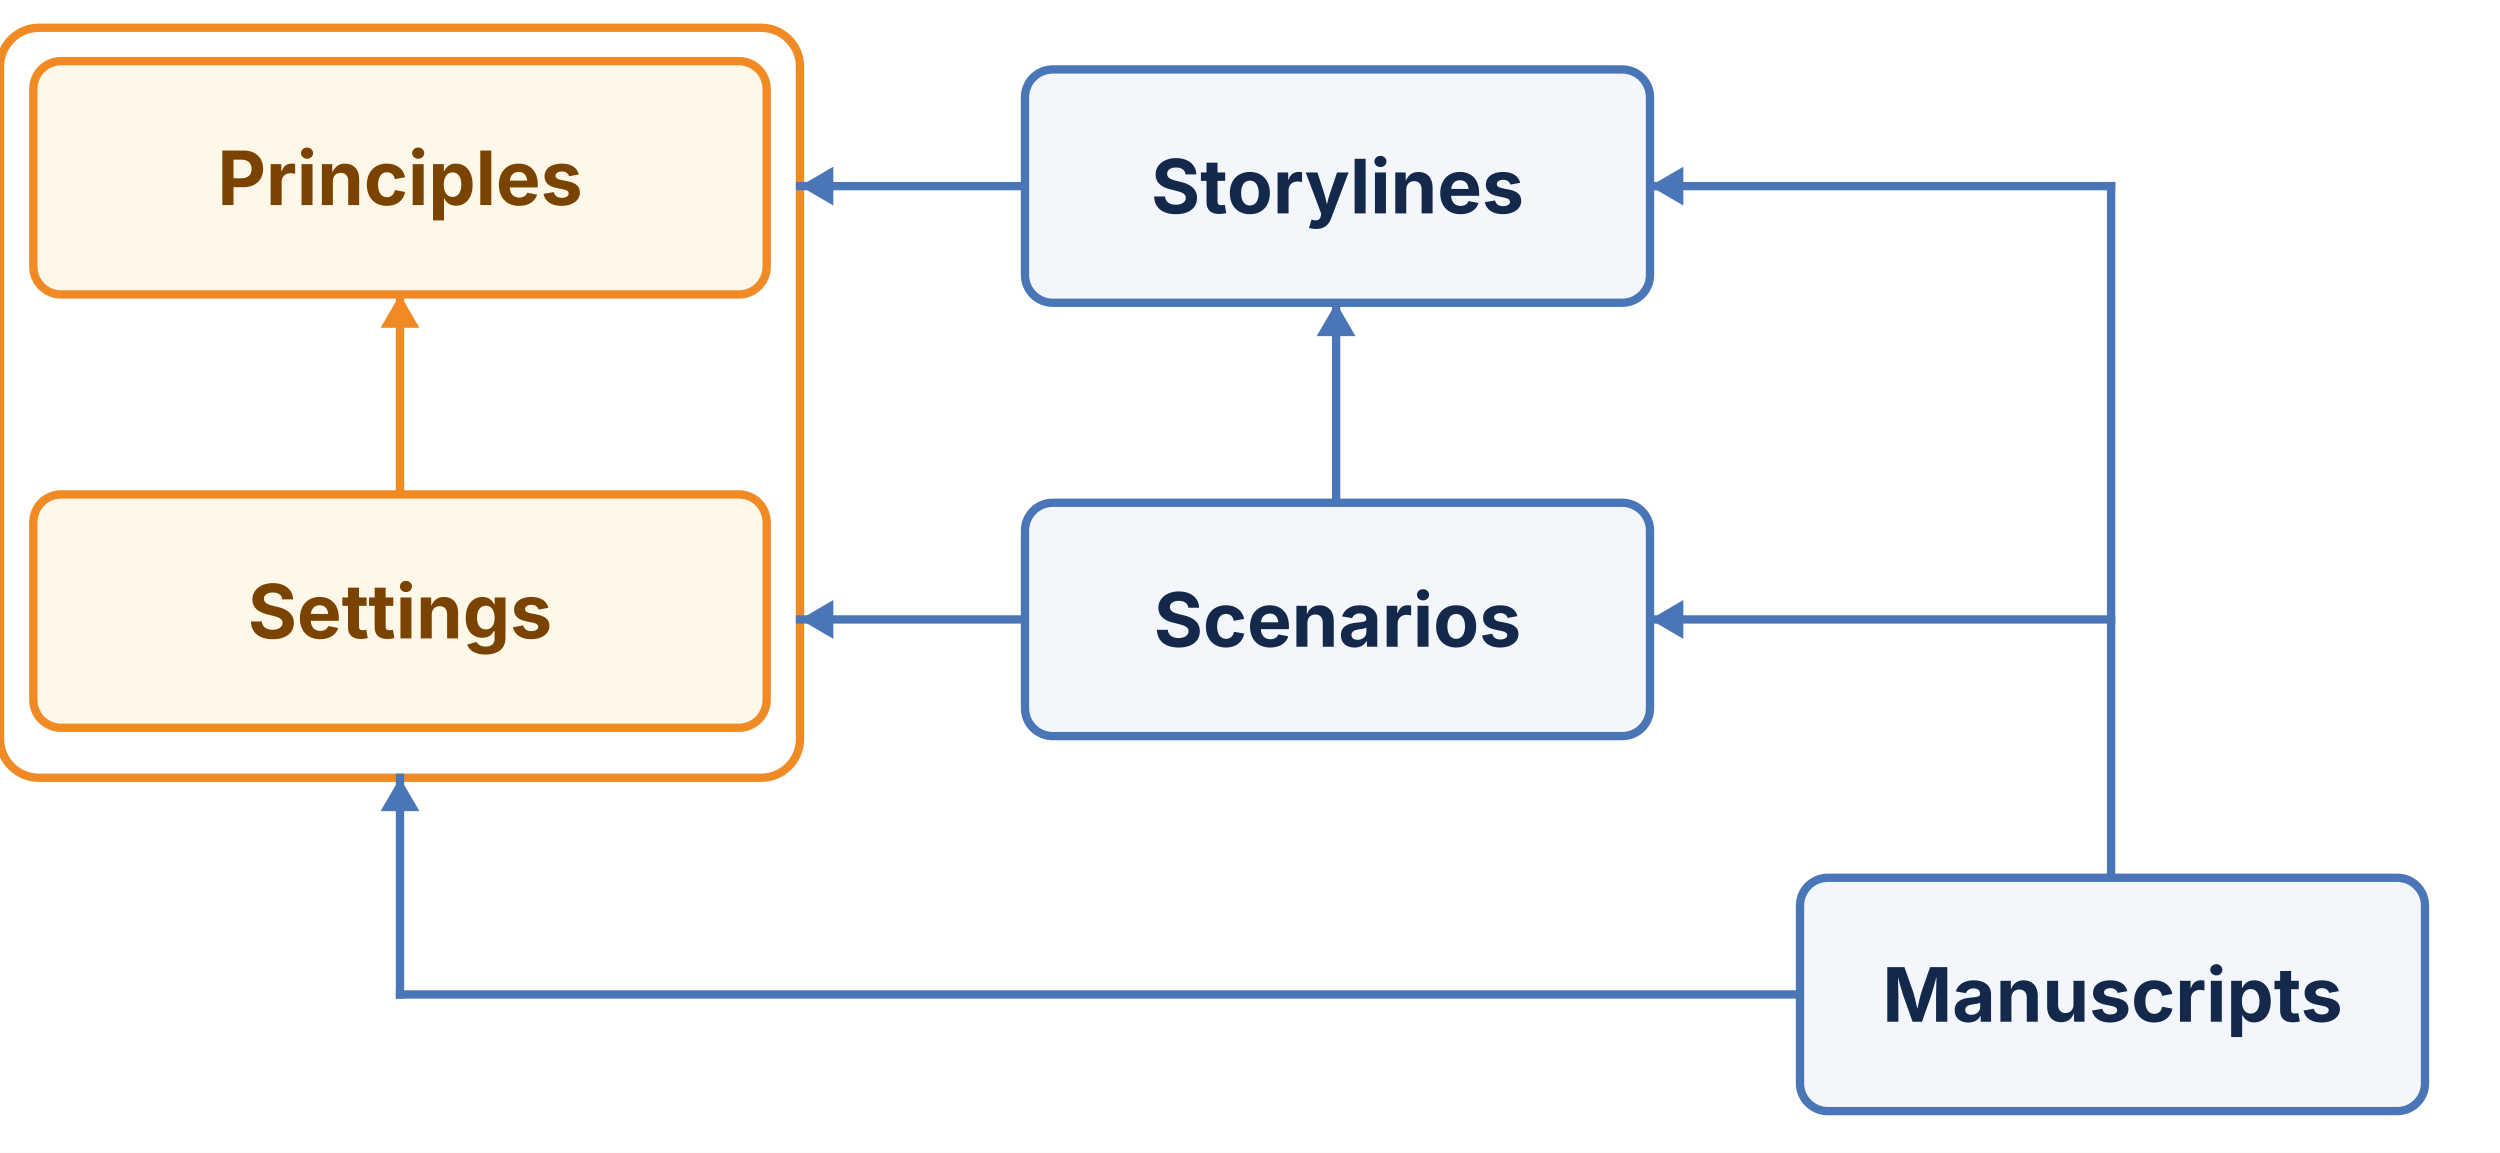
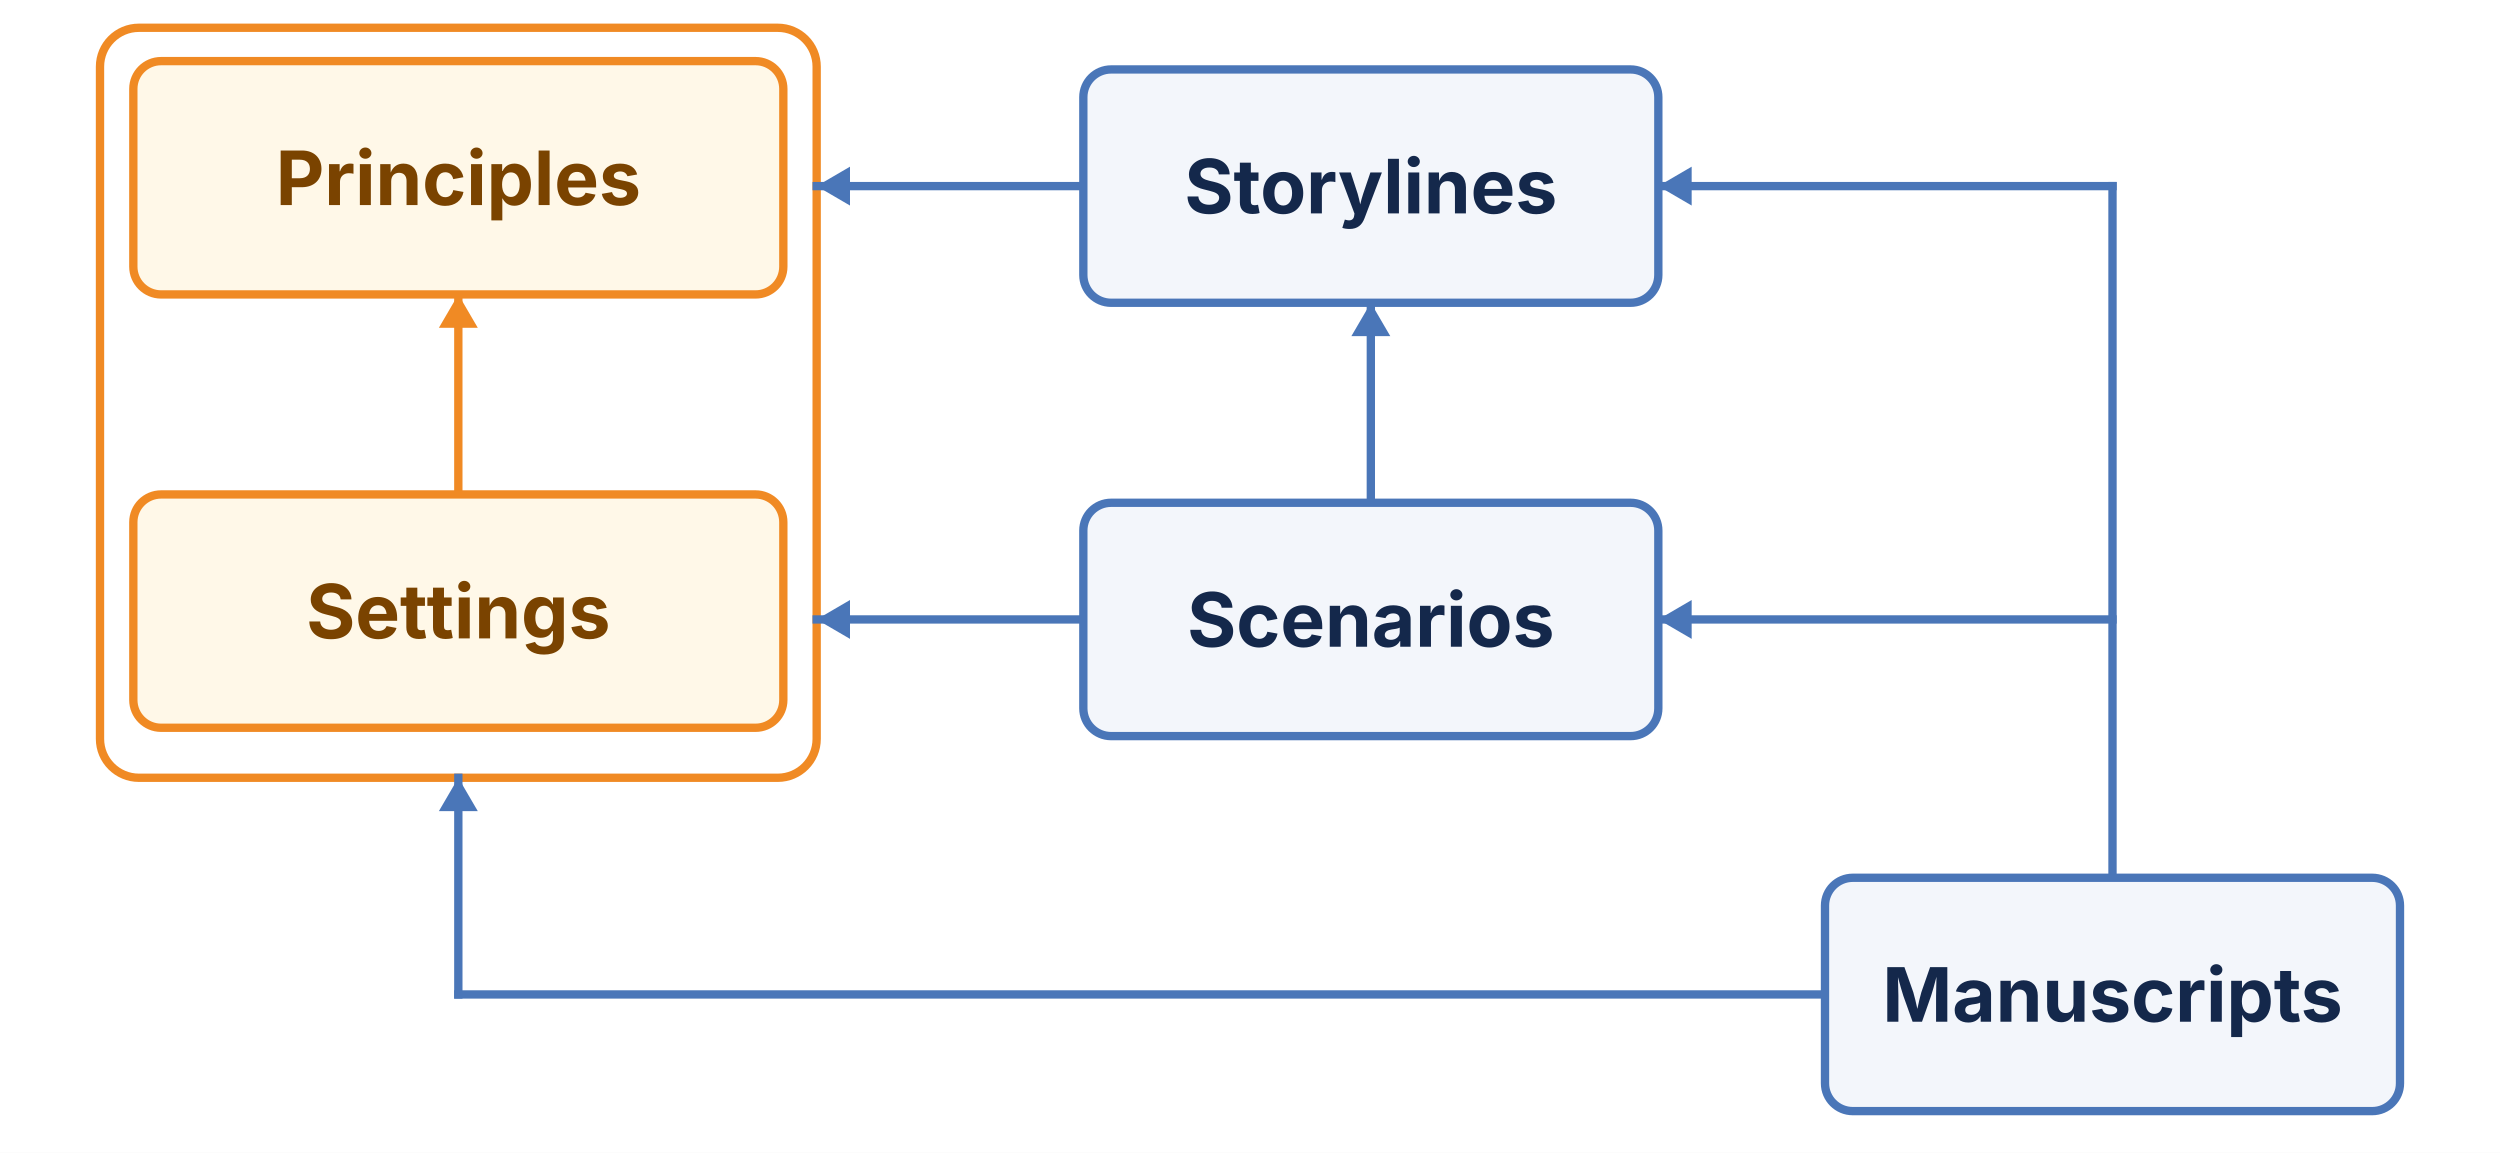
<svg xmlns="http://www.w3.org/2000/svg" viewBox="0 0 900 415" width="900" height="415" role="img" aria-label="Principles and Settings grounding Storylines, Scenarios and Manuscripts.">
  <rect x="0" y="0" width="900" height="415" fill="#ffffff" />
-   <rect x="0" y="10" width="288" height="270" rx="14" fill="none" stroke="#f08a24" stroke-width="3" />
-   <line x1="144" y1="178" x2="144" y2="106" stroke="#f08a24" stroke-width="3" stroke-linecap="square" />
-   <polygon points="144,106 137,118 151,118" fill="#f08a24" />
-   <line x1="369" y1="67" x2="288" y2="67" stroke="#4a76b8" stroke-width="3" stroke-linecap="square" />
-   <polygon points="288,67 300,60 300,74" fill="#4a76b8" />
-   <line x1="369" y1="223" x2="288" y2="223" stroke="#4a76b8" stroke-width="3" stroke-linecap="square" />
-   <polygon points="288,223 300,216 300,230" fill="#4a76b8" />
-   <line x1="481" y1="181" x2="481" y2="109" stroke="#4a76b8" stroke-width="3" stroke-linecap="square" />
-   <polygon points="481,109 474,121 488,121" fill="#4a76b8" />
-   <line x1="760" y1="316" x2="760" y2="67" stroke="#4a76b8" stroke-width="3" stroke-linecap="square" />
-   <line x1="760" y1="67" x2="594" y2="67" stroke="#4a76b8" stroke-width="3" stroke-linecap="square" />
-   <polygon points="594,67 606,60 606,74" fill="#4a76b8" />
-   <line x1="760" y1="223" x2="594" y2="223" stroke="#4a76b8" stroke-width="3" stroke-linecap="square" />
-   <polygon points="594,223 606,216 606,230" fill="#4a76b8" />
-   <line x1="648" y1="358" x2="144" y2="358" stroke="#4a76b8" stroke-width="3" stroke-linecap="square" />
-   <line x1="144" y1="358" x2="144" y2="280" stroke="#4a76b8" stroke-width="3" stroke-linecap="square" />
-   <polygon points="144,280 137,292 151,292" fill="#4a76b8" />
-   <rect x="12" y="22" width="264" height="84" rx="10" fill="#fff8e8" stroke="#f08a24" stroke-width="3" />
-   <text x="144" y="64" fill="#7a4300" font-family="Pretendard, -apple-system, 'Segoe UI', 'Malgun Gothic', system-ui, sans-serif" font-size="27" font-weight="700" text-anchor="middle" dominant-baseline="central">Principles</text>
-   <rect x="12" y="178" width="264" height="84" rx="10" fill="#fff8e8" stroke="#f08a24" stroke-width="3" />
-   <text x="144" y="220" fill="#7a4300" font-family="Pretendard, -apple-system, 'Segoe UI', 'Malgun Gothic', system-ui, sans-serif" font-size="27" font-weight="700" text-anchor="middle" dominant-baseline="central">Settings</text>
-   <rect x="369" y="25" width="225" height="84" rx="10" fill="#f3f6fb" stroke="#4a76b8" stroke-width="3" />
-   <text x="481.5" y="67" fill="#14284b" font-family="Pretendard, -apple-system, 'Segoe UI', 'Malgun Gothic', system-ui, sans-serif" font-size="27" font-weight="700" text-anchor="middle" dominant-baseline="central">Storylines</text>
-   <rect x="369" y="181" width="225" height="84" rx="10" fill="#f3f6fb" stroke="#4a76b8" stroke-width="3" />
-   <text x="481.5" y="223" fill="#14284b" font-family="Pretendard, -apple-system, 'Segoe UI', 'Malgun Gothic', system-ui, sans-serif" font-size="27" font-weight="700" text-anchor="middle" dominant-baseline="central">Scenarios</text>
-   <rect x="648" y="316" width="225" height="84" rx="10" fill="#f3f6fb" stroke="#4a76b8" stroke-width="3" />
+   <rect x="36" y="10" width="258" height="270" rx="14" fill="none" stroke="#f08a24" stroke-width="3" />
+   <line x1="165" y1="178" x2="165" y2="106" stroke="#f08a24" stroke-width="3" stroke-linecap="square" />
+   <polygon points="165,106 158,118 172,118" fill="#f08a24" />
+   <line x1="390" y1="67" x2="294" y2="67" stroke="#4a76b8" stroke-width="3" stroke-linecap="square" />
+   <polygon points="294,67 306,60 306,74" fill="#4a76b8" />
+   <line x1="390" y1="223" x2="294" y2="223" stroke="#4a76b8" stroke-width="3" stroke-linecap="square" />
+   <polygon points="294,223 306,216 306,230" fill="#4a76b8" />
+   <line x1="493.5" y1="181" x2="493.5" y2="109" stroke="#4a76b8" stroke-width="3" stroke-linecap="square" />
+   <polygon points="493.5,109 486.5,121 500.5,121" fill="#4a76b8" />
+   <line x1="760.5" y1="316" x2="760.5" y2="67" stroke="#4a76b8" stroke-width="3" stroke-linecap="square" />
+   <line x1="760.5" y1="67" x2="597" y2="67" stroke="#4a76b8" stroke-width="3" stroke-linecap="square" />
+   <polygon points="597,67 609,60 609,74" fill="#4a76b8" />
+   <line x1="760.5" y1="223" x2="597" y2="223" stroke="#4a76b8" stroke-width="3" stroke-linecap="square" />
+   <polygon points="597,223 609,216 609,230" fill="#4a76b8" />
+   <line x1="657" y1="358" x2="165" y2="358" stroke="#4a76b8" stroke-width="3" stroke-linecap="square" />
+   <line x1="165" y1="358" x2="165" y2="280" stroke="#4a76b8" stroke-width="3" stroke-linecap="square" />
+   <polygon points="165,280 158,292 172,292" fill="#4a76b8" />
+   <rect x="48" y="22" width="234" height="84" rx="10" fill="#fff8e8" stroke="#f08a24" stroke-width="3" />
+   <text x="165" y="64" fill="#7a4300" font-family="Pretendard, -apple-system, 'Segoe UI', 'Malgun Gothic', system-ui, sans-serif" font-size="27" font-weight="700" text-anchor="middle" dominant-baseline="central">Principles</text>
+   <rect x="48" y="178" width="234" height="84" rx="10" fill="#fff8e8" stroke="#f08a24" stroke-width="3" />
+   <text x="165" y="220" fill="#7a4300" font-family="Pretendard, -apple-system, 'Segoe UI', 'Malgun Gothic', system-ui, sans-serif" font-size="27" font-weight="700" text-anchor="middle" dominant-baseline="central">Settings</text>
+   <rect x="390" y="25" width="207" height="84" rx="10" fill="#f3f6fb" stroke="#4a76b8" stroke-width="3" />
+   <text x="493.5" y="67" fill="#14284b" font-family="Pretendard, -apple-system, 'Segoe UI', 'Malgun Gothic', system-ui, sans-serif" font-size="27" font-weight="700" text-anchor="middle" dominant-baseline="central">Storylines</text>
+   <rect x="390" y="181" width="207" height="84" rx="10" fill="#f3f6fb" stroke="#4a76b8" stroke-width="3" />
+   <text x="493.5" y="223" fill="#14284b" font-family="Pretendard, -apple-system, 'Segoe UI', 'Malgun Gothic', system-ui, sans-serif" font-size="27" font-weight="700" text-anchor="middle" dominant-baseline="central">Scenarios</text>
+   <rect x="657" y="316" width="207" height="84" rx="10" fill="#f3f6fb" stroke="#4a76b8" stroke-width="3" />
  <text x="760.5" y="358" fill="#14284b" font-family="Pretendard, -apple-system, 'Segoe UI', 'Malgun Gothic', system-ui, sans-serif" font-size="27" font-weight="700" text-anchor="middle" dominant-baseline="central">Manuscripts</text>
</svg>
